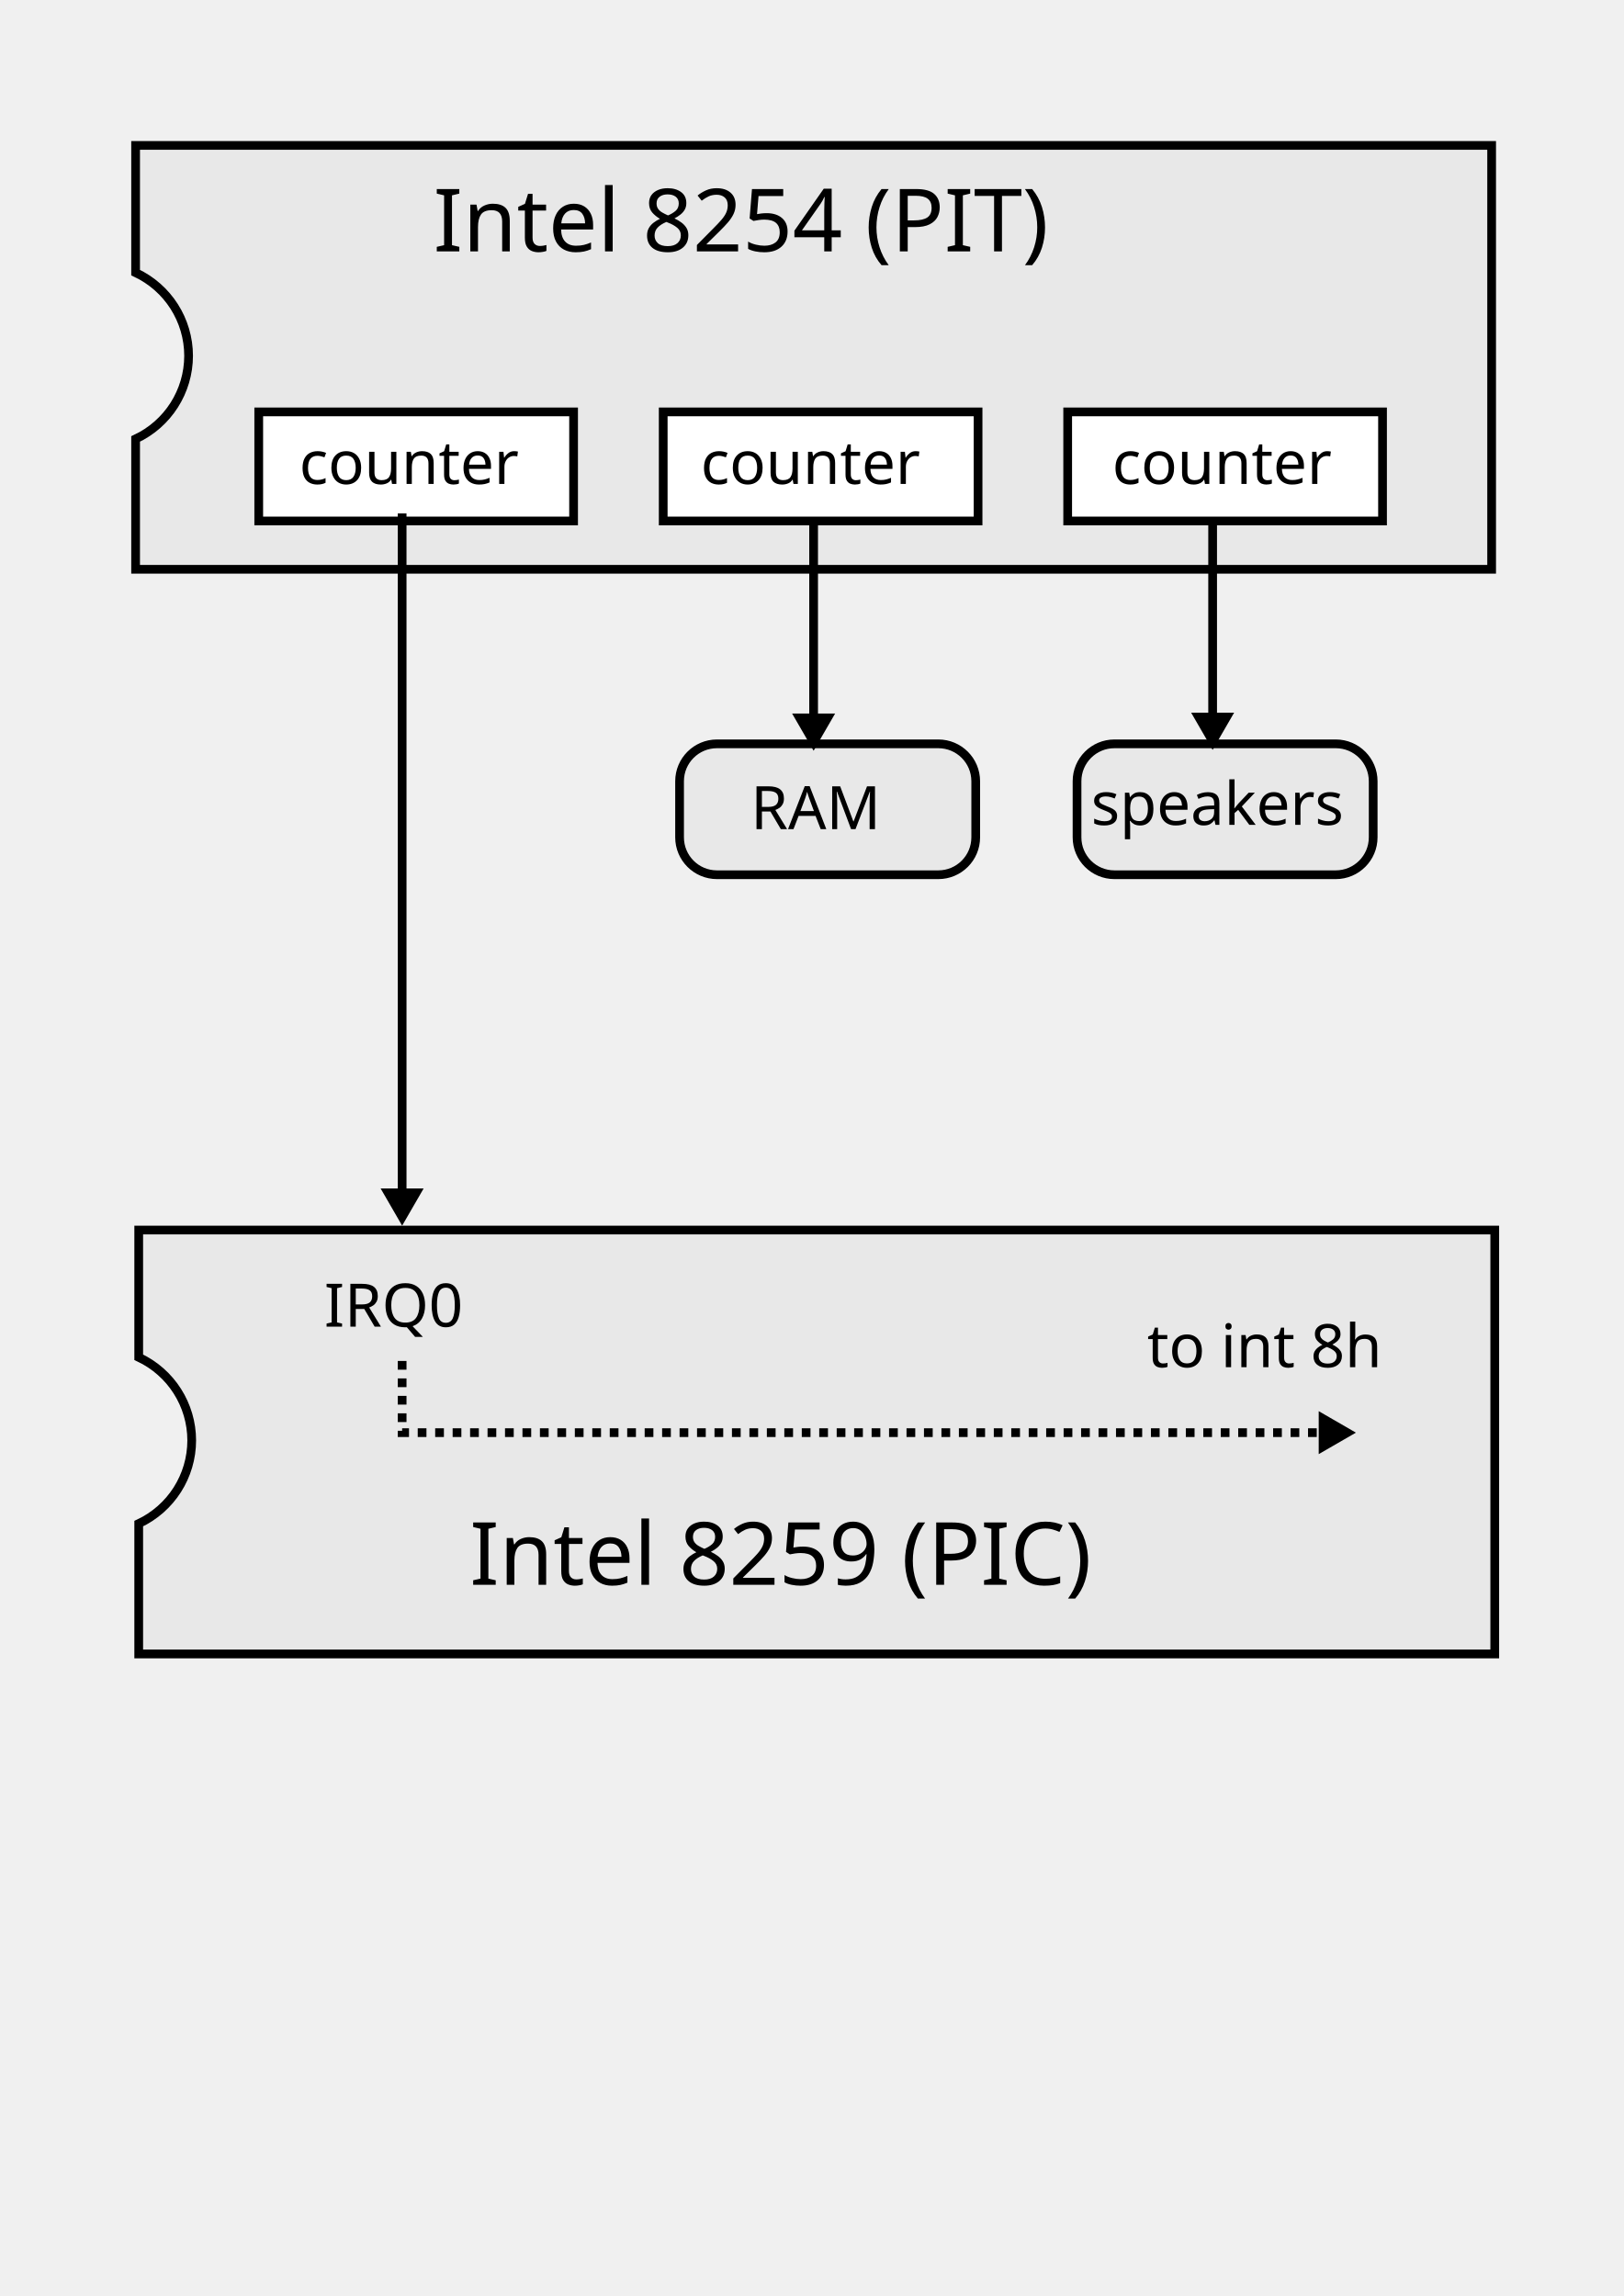
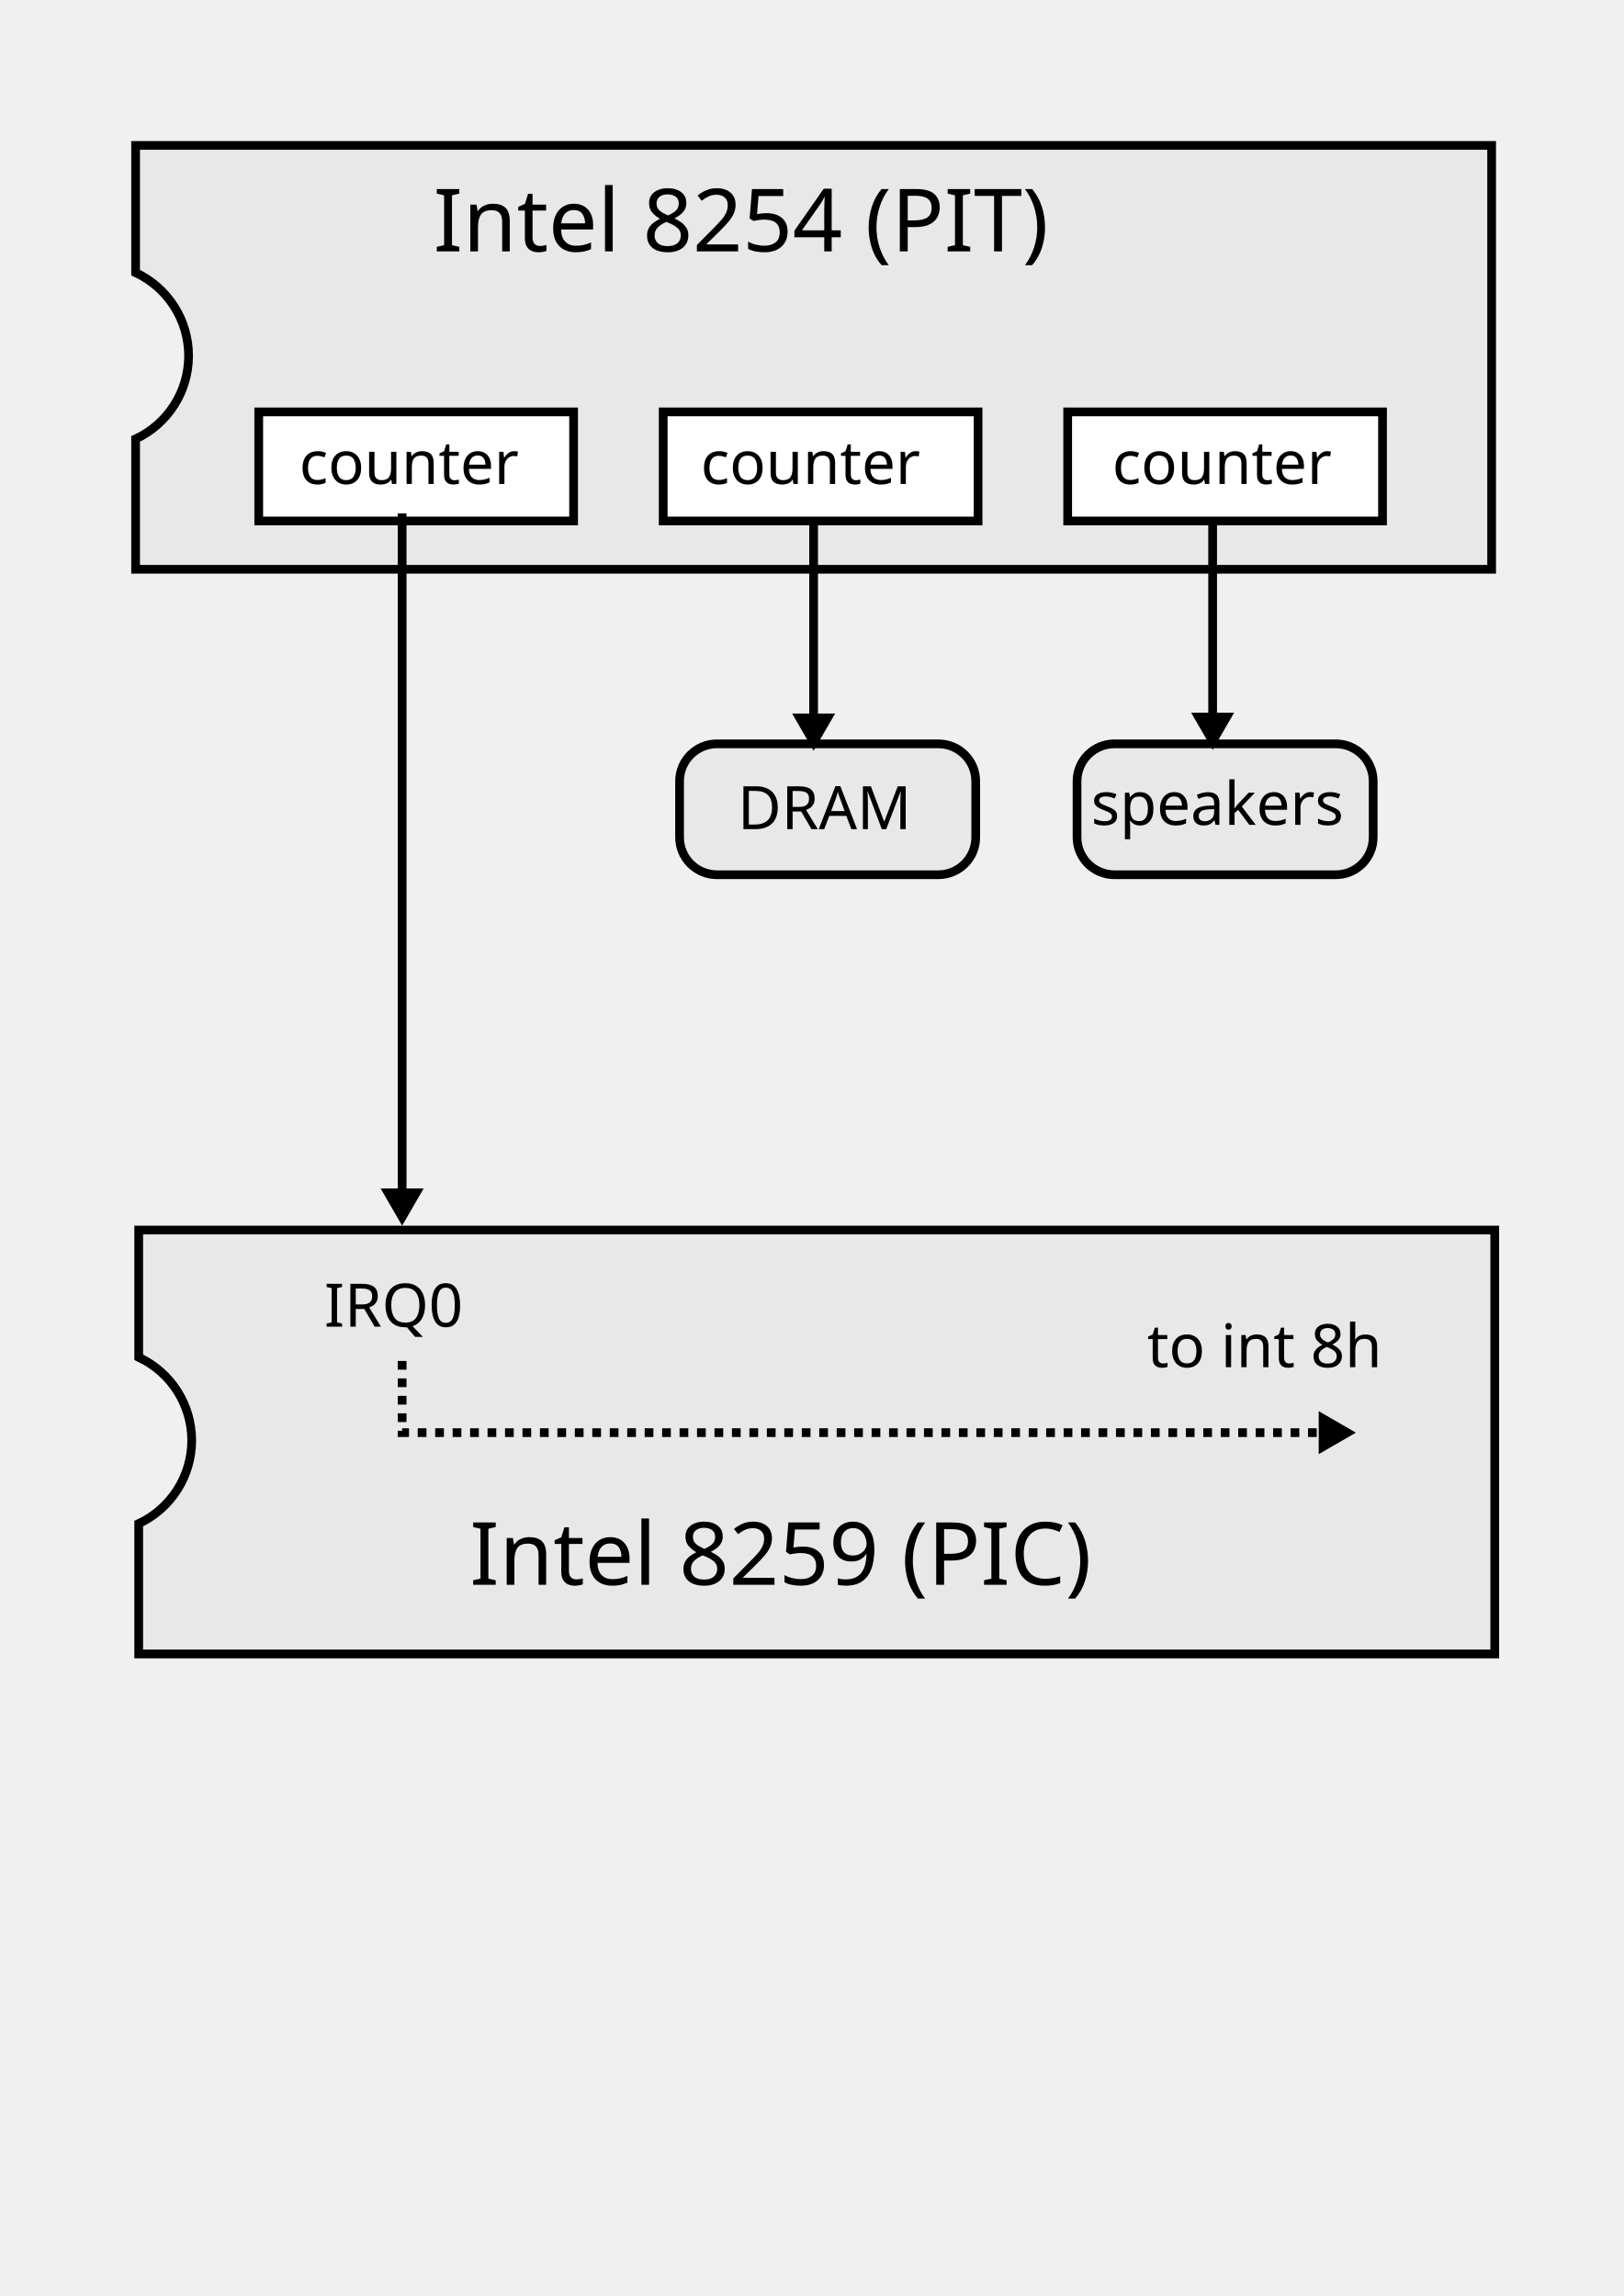
<svg xmlns="http://www.w3.org/2000/svg" width="210mm" height="297mm" viewBox="0 0 744.094 1052.362" id="svg6264" version="1.1">
  <defs id="defs6266">
    <marker style="overflow:visible" id="marker7720" refX="0.0" refY="0.0" orient="auto">
      <path transform="scale(0.4)" style="fill-rule:evenodd;stroke:#000000;stroke-width:1pt;stroke-opacity:1;fill:#000000;fill-opacity:1" d="M 5.77,0.0 L -2.88,5.0 L -2.88,-5.0 L 5.77,0.0 z " id="path7722" />
    </marker>
    <marker orient="auto" refY="0.0" refX="0.0" id="TriangleOutM" style="overflow:visible">
      <path id="path7116" d="M 5.77,0.0 L -2.88,5.0 L -2.88,-5.0 L 5.77,0.0 z " style="fill-rule:evenodd;stroke:#000000;stroke-width:1pt;stroke-opacity:1;fill:#000000;fill-opacity:1" transform="scale(0.4)" />
    </marker>
    <marker orient="auto" refY="0.0" refX="0.0" id="TriangleOutL" style="overflow:visible">
      <path id="path7113" d="M 5.77,0.0 L -2.88,5.0 L -2.88,-5.0 L 5.77,0.0 z " style="fill-rule:evenodd;stroke:#000000;stroke-width:1pt;stroke-opacity:1;fill:#000000;fill-opacity:1" transform="scale(0.8)" />
    </marker>
    <marker orient="auto" refY="0" refX="0" id="TriangleOutM-9" style="overflow:visible">
      <path id="path7116-2" d="m 5.77,0 -8.65,5 0,-10 8.65,5 z" style="fill:#000000;fill-opacity:1;fill-rule:evenodd;stroke:#000000;stroke-width:1pt;stroke-opacity:1" transform="scale(0.4,0.4)" />
    </marker>
    <marker orient="auto" refY="0" refX="0" id="TriangleOutM-3" style="overflow:visible">
      <path id="path7116-3" d="m 5.77,0 -8.65,5 0,-10 8.65,5 z" style="fill:#000000;fill-opacity:1;fill-rule:evenodd;stroke:#000000;stroke-width:1pt;stroke-opacity:1" transform="scale(0.4,0.4)" />
    </marker>
  </defs>
  <g id="layer1">
    <path style="fill:#e8e8e8;fill-opacity:1;stroke:#000000;stroke-width:4;stroke-miterlimit:4;stroke-dasharray:none;stroke-dashoffset:0;stroke-opacity:1" d="m 62.142,66.648 0,58.309 a 42.143,42.143 0 0 1 24.287,38.119 42.143,42.143 0 0 1 -24.287,38.123 l 0,59.734 621.43,0 0,-194.285 -621.43,0 z" id="rect6831" />
    <path style="fill:#e8e8e8;fill-opacity:1;stroke:#000000;stroke-width:4;stroke-miterlimit:4;stroke-dasharray:none;stroke-dashoffset:0;stroke-opacity:1" d="m 63.571,563.791 0,58.309 a 42.143,42.143 0 0 1 24.287,38.119 42.143,42.143 0 0 1 -24.287,38.123 l 0,59.734 621.43,0 0,-194.285 -621.43,0 z" id="rect6831-0" />
    <text xml:space="preserve" style="font-style:normal;font-weight:normal;font-size:40px;line-height:125%;font-family:Sans;letter-spacing:0px;word-spacing:0px;fill:#000000;fill-opacity:1;stroke:none;stroke-width:1px;stroke-linecap:butt;stroke-linejoin:miter;stroke-opacity:1" x="198.571" y="115.219" id="text6851">
      <tspan id="tspan6853" x="198.571" y="115.219">Intel 8254 (PIT)</tspan>
    </text>
    <text xml:space="preserve" style="font-style:normal;font-weight:normal;font-size:40px;line-height:125%;font-family:Sans;letter-spacing:0px;word-spacing:0px;fill:#000000;fill-opacity:1;stroke:none;stroke-width:1px;stroke-linecap:butt;stroke-linejoin:miter;stroke-opacity:1" x="215.248" y="726.391" id="text6851-3">
      <tspan id="tspan6853-7" x="215.248" y="726.391">Intel 8259 (PIC)</tspan>
    </text>
    <rect style="fill:#ffffff;fill-opacity:1;stroke:#000000;stroke-width:4;stroke-miterlimit:4;stroke-dasharray:none;stroke-dashoffset:0;stroke-opacity:1" id="rect6873" width="144.286" height="50" x="118.571" y="188.791" />
    <rect style="fill:#ffffff;fill-opacity:1;stroke:#000000;stroke-width:4;stroke-miterlimit:4;stroke-dasharray:none;stroke-dashoffset:0;stroke-opacity:1" id="rect6873-2" width="144.286" height="50" x="303.929" y="188.791" />
    <rect style="fill:#ffffff;fill-opacity:1;stroke:#000000;stroke-width:4;stroke-miterlimit:4;stroke-dasharray:none;stroke-dashoffset:0;stroke-opacity:1" id="rect6873-0" width="144.286" height="50" x="489.286" y="188.791" />
    <text xml:space="preserve" style="font-style:normal;font-weight:normal;font-size:40px;line-height:125%;font-family:Sans;letter-spacing:0px;word-spacing:0px;fill:#000000;fill-opacity:1;stroke:none;stroke-width:1px;stroke-linecap:butt;stroke-linejoin:miter;stroke-opacity:1" x="137.143" y="221.809" id="text6896">
      <tspan id="tspan6898" x="137.143" y="221.809" style="font-style:normal;font-variant:normal;font-weight:normal;font-stretch:normal;font-size:27.5px;line-height:125%;font-family:Sans;-inkscape-font-specification:'Sans, Normal';text-align:start;writing-mode:lr-tb;text-anchor:start">counter</tspan>
    </text>
    <text xml:space="preserve" style="font-style:normal;font-weight:normal;font-size:40px;line-height:125%;font-family:Sans;letter-spacing:0px;word-spacing:0px;fill:#000000;fill-opacity:1;stroke:none;stroke-width:1px;stroke-linecap:butt;stroke-linejoin:miter;stroke-opacity:1" x="321.119" y="221.809" id="text6896-7">
      <tspan id="tspan6898-9" x="321.119" y="221.809" style="font-style:normal;font-variant:normal;font-weight:normal;font-stretch:normal;font-size:27.5px;line-height:125%;font-family:Sans;-inkscape-font-specification:'Sans, Normal';text-align:start;writing-mode:lr-tb;text-anchor:start">counter</tspan>
    </text>
    <text xml:space="preserve" style="font-style:normal;font-weight:normal;font-size:40px;line-height:125%;font-family:Sans;letter-spacing:0px;word-spacing:0px;fill:#000000;fill-opacity:1;stroke:none;stroke-width:1px;stroke-linecap:butt;stroke-linejoin:miter;stroke-opacity:1" x="509.69" y="221.809" id="text6896-5">
      <tspan id="tspan6898-0" x="509.69" y="221.809" style="font-style:normal;font-variant:normal;font-weight:normal;font-stretch:normal;font-size:27.5px;line-height:125%;font-family:Sans;-inkscape-font-specification:'Sans, Normal';text-align:start;writing-mode:lr-tb;text-anchor:start">counter</tspan>
    </text>
    <rect style="fill:#e8e8e8;fill-opacity:1;stroke:#000000;stroke-width:4;stroke-miterlimit:4;stroke-dasharray:none;stroke-dashoffset:0;stroke-opacity:1" id="rect6926" width="135.714" height="60" x="311.429" y="340.934" ry="17.143" />
    <rect style="fill:#e8e8e8;fill-opacity:1;stroke:#000000;stroke-width:4;stroke-miterlimit:4;stroke-dasharray:none;stroke-dashoffset:0;stroke-opacity:1" id="rect6926-1" width="135.714" height="60" x="493.571" y="340.934" ry="17.143" />
    <text xml:space="preserve" style="font-style:normal;font-weight:normal;font-size:40px;line-height:125%;font-family:Sans;letter-spacing:0px;word-spacing:0px;fill:#000000;fill-opacity:1;stroke:none;stroke-width:1px;stroke-linecap:butt;stroke-linejoin:miter;stroke-opacity:1" x="500" y="378.077" id="text6943">
      <tspan id="tspan6945" x="500" y="378.077" style="font-style:normal;font-variant:normal;font-weight:normal;font-stretch:normal;font-size:27.5px;line-height:125%;font-family:Sans;-inkscape-font-specification:'Sans, Normal';text-align:start;writing-mode:lr-tb;text-anchor:start">speakers</tspan>
    </text>
-     <text xml:space="preserve" style="font-style:normal;font-weight:normal;font-size:40px;line-height:125%;font-family:Sans;letter-spacing:0px;word-spacing:0px;fill:#000000;fill-opacity:1;stroke:none;stroke-width:1px;stroke-linecap:butt;stroke-linejoin:miter;stroke-opacity:1" x="344.021" y="380.043" id="text6943-7">
-       <tspan id="tspan6945-5" x="344.021" y="380.043" style="font-style:normal;font-variant:normal;font-weight:normal;font-stretch:normal;font-size:27.5px;line-height:125%;font-family:Sans;-inkscape-font-specification:'Sans, Normal';text-align:start;writing-mode:lr-tb;text-anchor:start">RAM</tspan>
+     <text xml:space="preserve" style="font-style:normal;font-weight:normal;font-size:40px;line-height:125%;font-family:Sans;letter-spacing:0px;word-spacing:0px;fill:#000000;fill-opacity:1;stroke:none;stroke-width:1px;stroke-linecap:butt;stroke-linejoin:miter;stroke-opacity:1" x="338.021" y="380.043" id="text6943-7">
+       <tspan id="tspan6945-5" x="338.021" y="380.043" style="font-style:normal;font-variant:normal;font-weight:normal;font-stretch:normal;font-size:27.5px;line-height:125%;font-family:Sans;-inkscape-font-specification:'Sans, Normal';text-align:start;writing-mode:lr-tb;text-anchor:start">DRAM</tspan>
    </text>
    <path style="fill:none;fill-rule:evenodd;stroke:#000000;stroke-width:4;stroke-linecap:butt;stroke-linejoin:miter;stroke-miterlimit:4;stroke-dasharray:none;stroke-opacity:1;marker-end:url(#TriangleOutM)" d="m 555.714,238.076 0,94.248" id="path6965" />
    <path style="fill:none;fill-rule:evenodd;stroke:#000000;stroke-width:4;stroke-linecap:butt;stroke-linejoin:miter;stroke-miterlimit:4;stroke-dasharray:none;stroke-opacity:1;marker-end:url(#TriangleOutM-9)" d="m 372.857,238.48 0,94.248" id="path6965-3" />
    <path style="fill:none;fill-rule:evenodd;stroke:#000000;stroke-width:4;stroke-linecap:butt;stroke-linejoin:miter;stroke-miterlimit:4;stroke-dasharray:none;stroke-opacity:1;marker-end:url(#TriangleOutM-3)" d="m 184.286,235.338 0,315.077" id="path6965-0" />
    <text xml:space="preserve" style="font-style:normal;font-weight:normal;font-size:40px;line-height:125%;font-family:Sans;letter-spacing:0px;word-spacing:0px;fill:#000000;fill-opacity:1;stroke:none;stroke-width:1px;stroke-linecap:butt;stroke-linejoin:miter;stroke-opacity:1" x="148.571" y="608.076" id="text7708">
      <tspan id="tspan7710" x="148.571" y="608.076" style="font-style:normal;font-variant:normal;font-weight:normal;font-stretch:normal;font-size:27.5px;line-height:125%;font-family:Sans;-inkscape-font-specification:'Sans, Normal';text-align:start;writing-mode:lr-tb;text-anchor:start">IRQ0</tspan>
    </text>
    <path style="fill:none;fill-rule:evenodd;stroke:#000000;stroke-width:4;stroke-linecap:butt;stroke-linejoin:miter;stroke-opacity:1;marker-end:url(#marker7720);stroke-miterlimit:4;stroke-dasharray:4,4;stroke-dashoffset:0" d="m 184.286,623.791 0,32.857 425.714,0" id="path7712" />
    <text xml:space="preserve" style="font-style:normal;font-weight:normal;font-size:40px;line-height:125%;font-family:Sans;letter-spacing:0px;word-spacing:0px;fill:#000000;fill-opacity:1;stroke:none;stroke-width:1px;stroke-linecap:butt;stroke-linejoin:miter;stroke-opacity:1" x="525.714" y="626.648" id="text7778">
      <tspan id="tspan7780" x="525.714" y="626.648" style="-inkscape-font-specification:'Sans, Normal';font-family:Sans;font-weight:normal;font-style:normal;font-stretch:normal;font-variant:normal;font-size:27.5px;text-anchor:start;text-align:start;writing-mode:lr;line-height:125%">to int 8h</tspan>
    </text>
  </g>
</svg>
